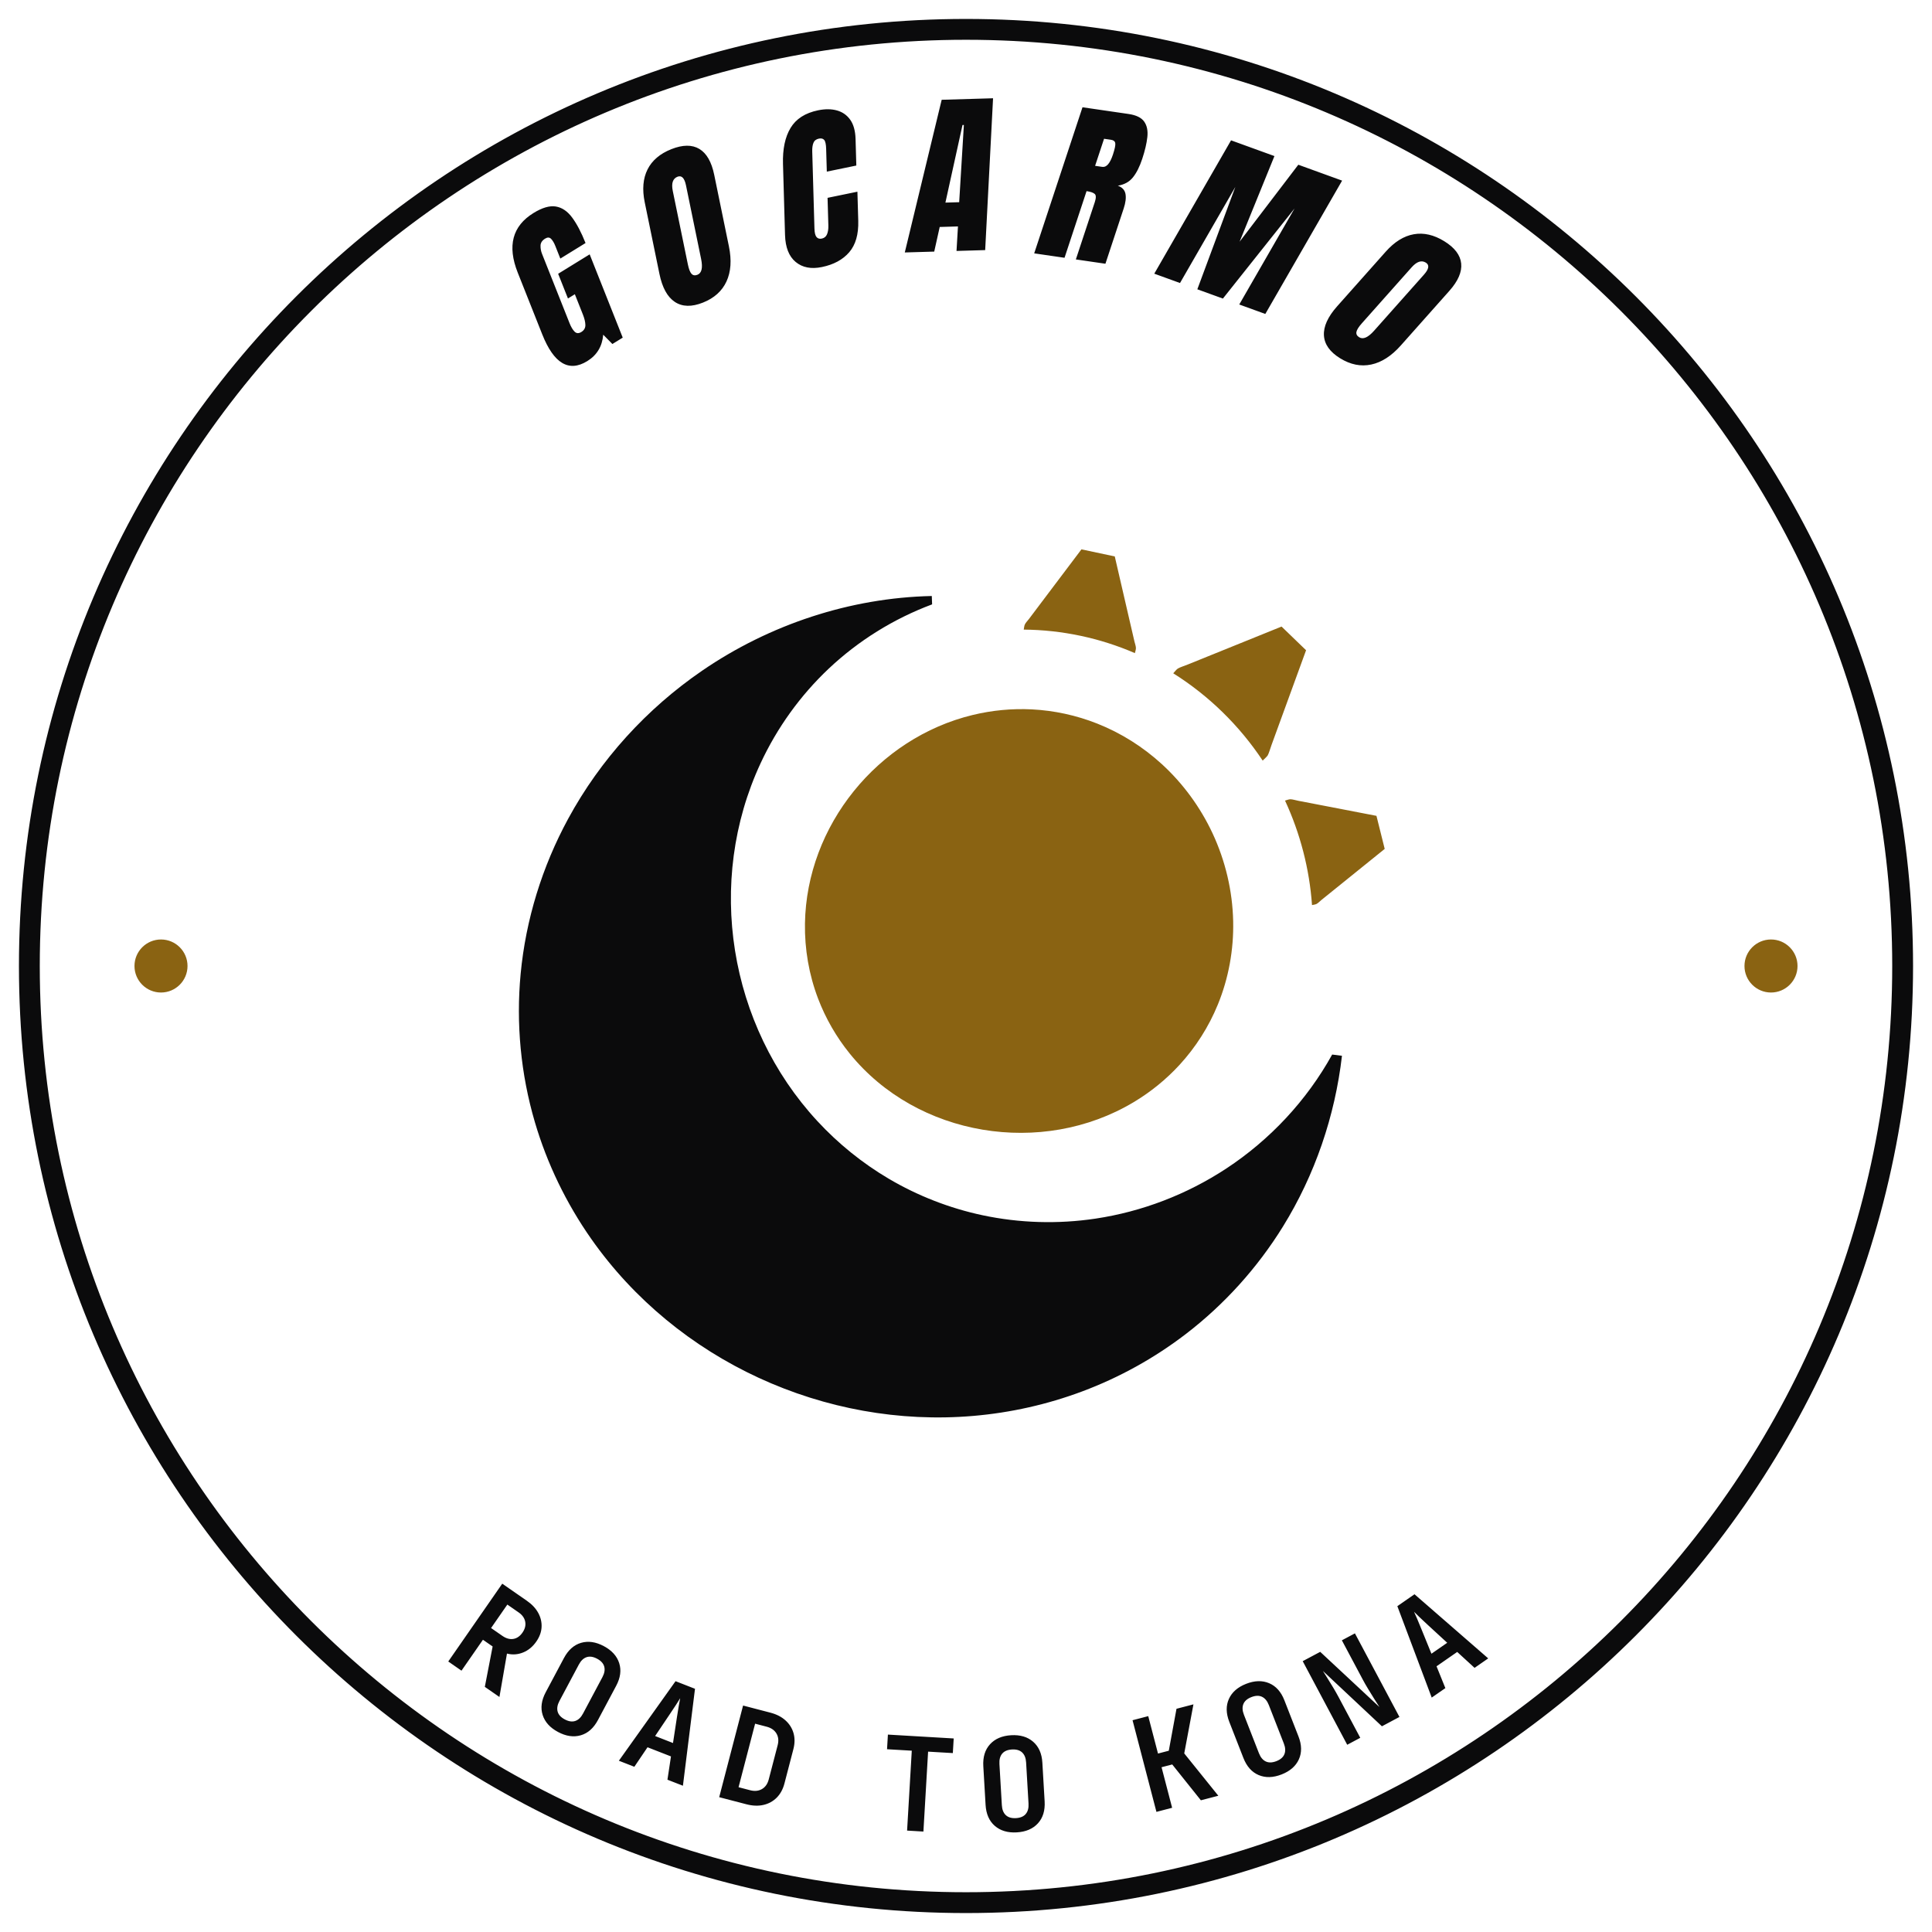
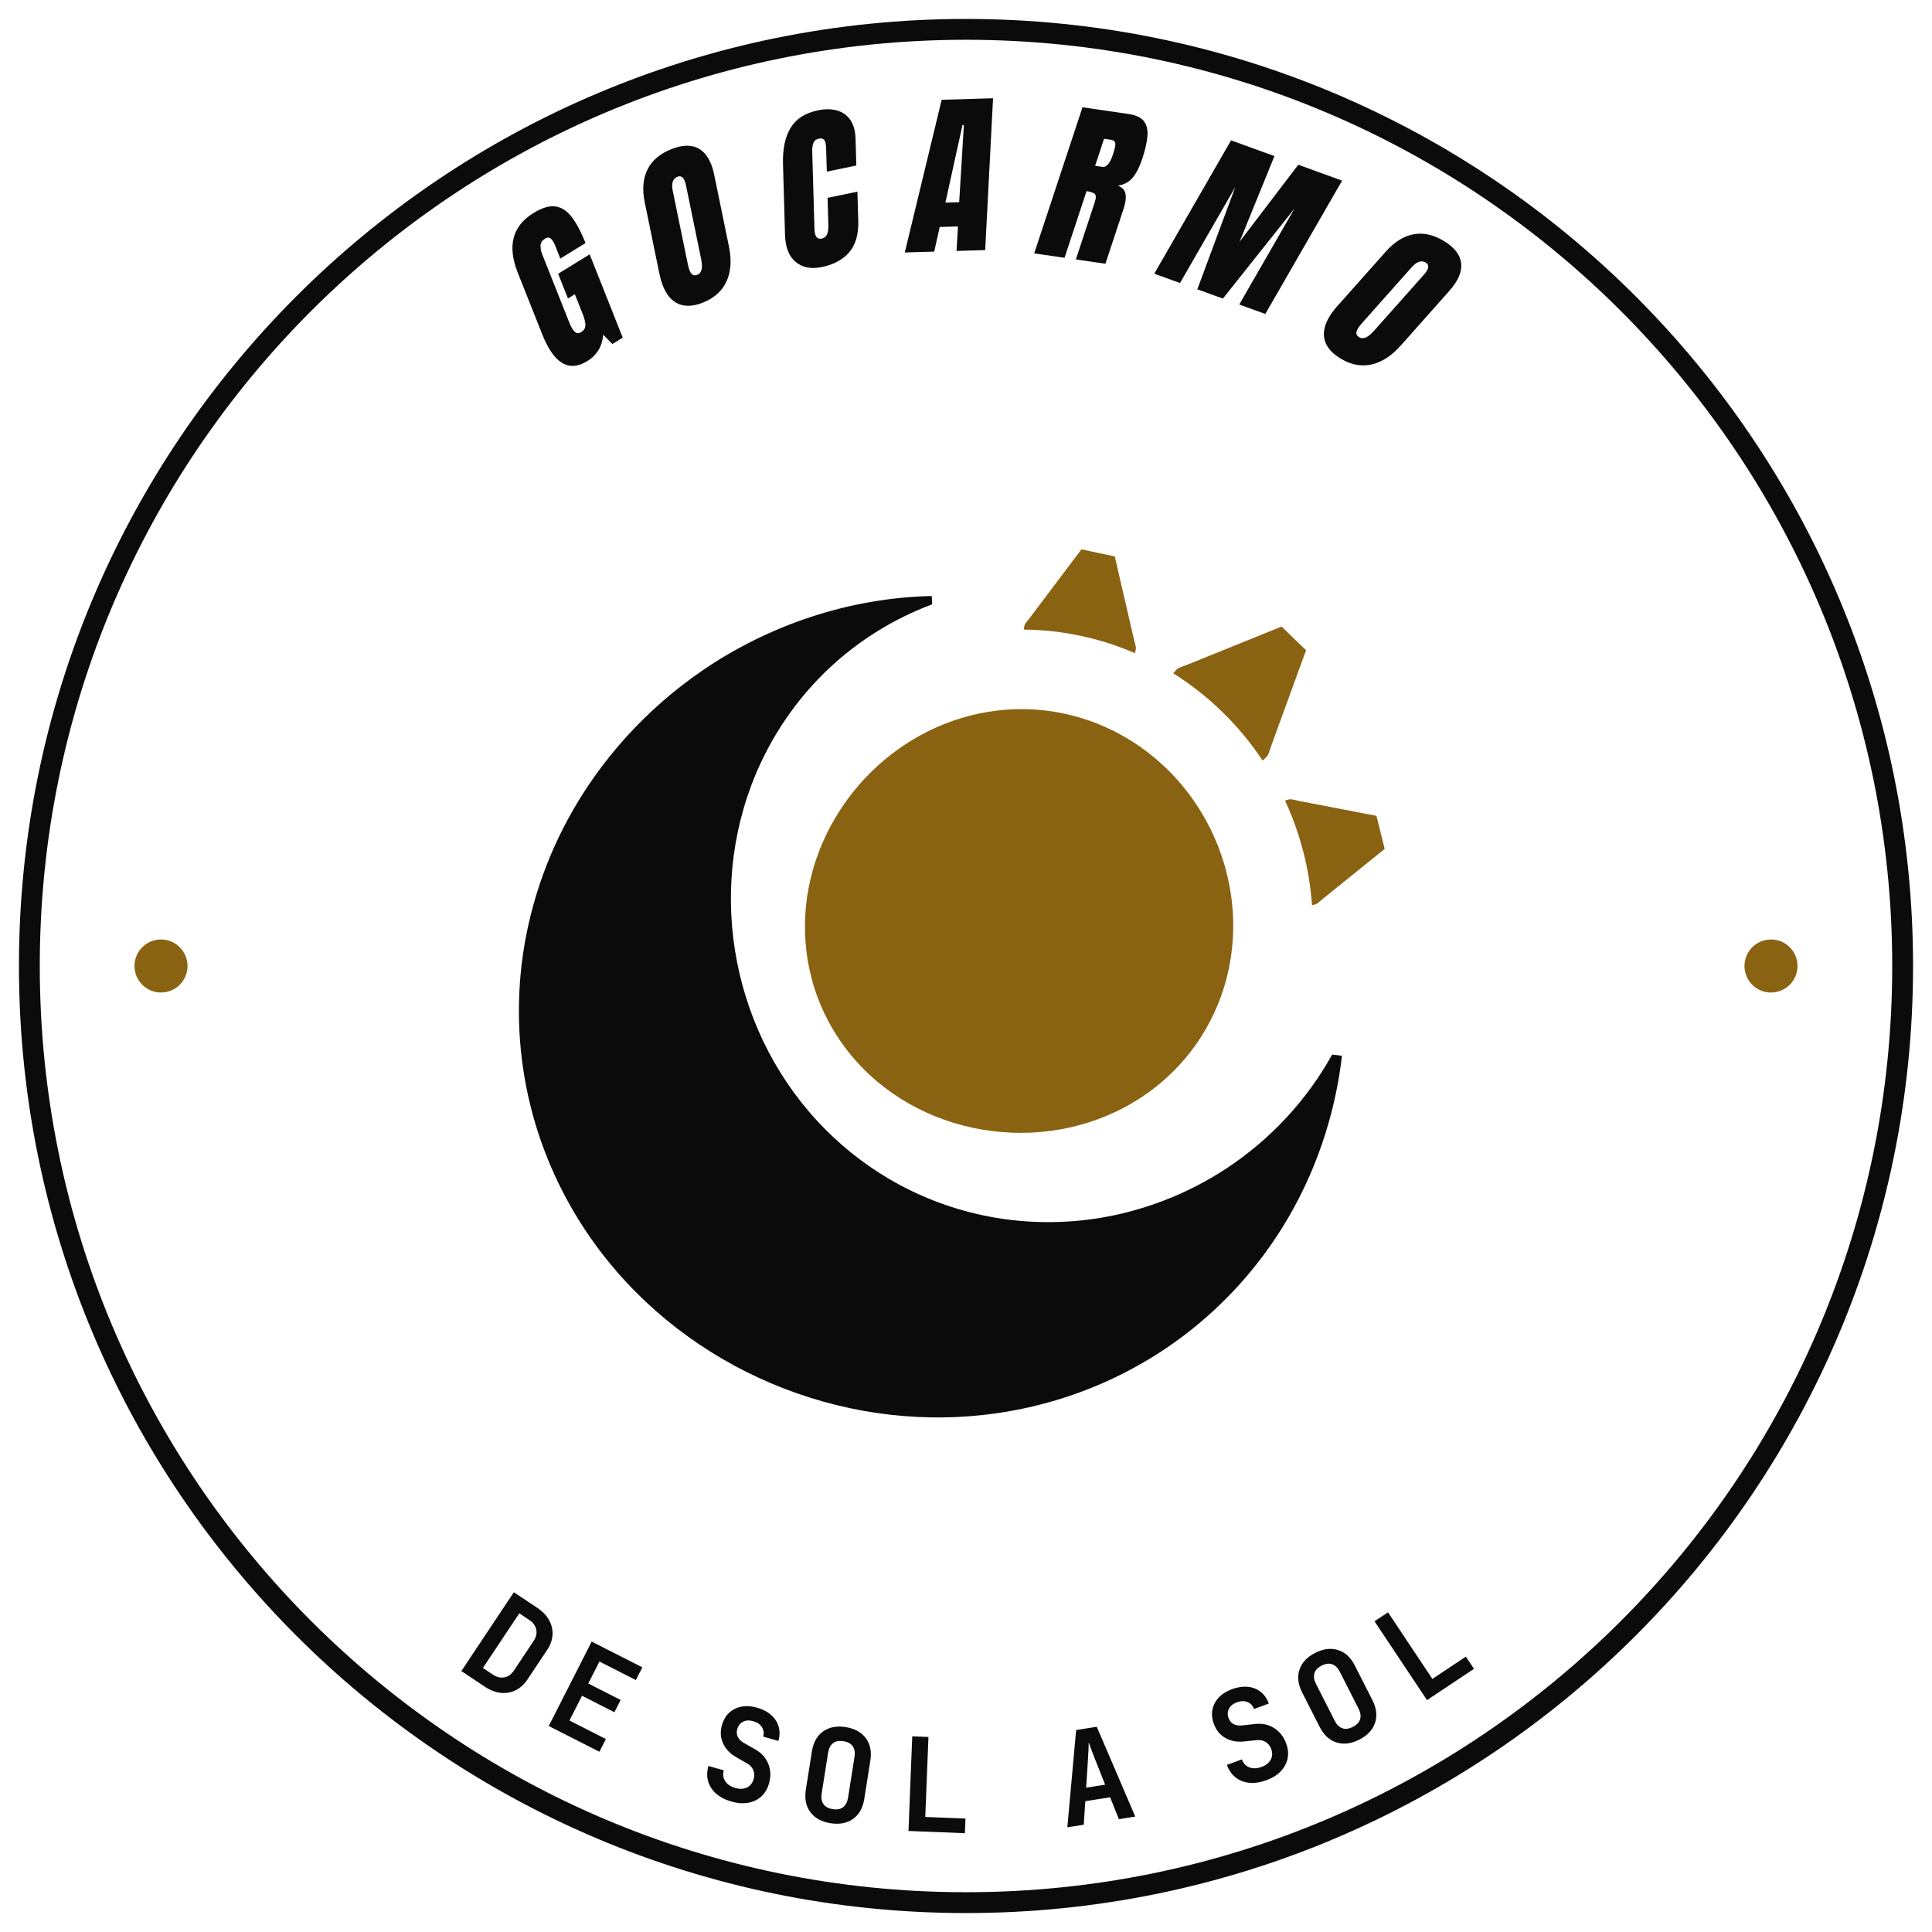
<svg xmlns="http://www.w3.org/2000/svg" viewBox="-102 -102 204 204">
-   <path fill="#0b0b0c" d="M100 0C100 55.228 55.228 100 0 100-55.228 100 -100 55.228 -100 0-100-55.228 -55.228-100 0-100 55.228-100 100-55.228 100 0ZM97.8 0C97.8-54.013 54.013-97.8 0-97.8-54.013-97.8 -97.8-54.013 -97.8 0-97.8 54.013 -54.013 97.8 0 97.8 54.013 97.8 97.8 54.013 97.8 0ZM-39.992-63.869Q-42.909-62.071 -44.748-66.704L-47.333-73.216Q-49.012-77.446 -45.669-79.507-44.291-80.356 -43.313-80.196-42.334-80.035 -41.589-79.032-40.844-78.028 -40.173-76.338L-42.835-74.697-43.366-76.035Q-43.56-76.524 -43.811-76.781-44.062-77.037 -44.442-76.803-44.914-76.512 -44.925-76.067-44.936-75.623 -44.769-75.202L-41.864-67.883Q-41.623-67.274 -41.328-66.981-41.033-66.687 -40.615-66.945-40.182-67.212 -40.19-67.682-40.199-68.152 -40.447-68.778L-41.302-70.932-42.029-70.483-43.065-73.092-39.737-75.143-36.246-66.349-37.338-65.676-38.306-66.66Q-38.459-64.814 -39.992-63.869ZM-27.78-70.047Q-29.563-69.34 -30.743-70.12-31.922-70.899 -32.37-73.079L-33.923-80.638Q-34.343-82.681 -33.627-84.109-32.91-85.537 -31.11-86.251-29.31-86.964 -28.158-86.276-27.007-85.588 -26.587-83.544L-25.034-75.985Q-24.586-73.806 -25.291-72.28-25.997-70.754 -27.78-70.047ZM-28.357-72.987Q-27.681-73.255 -27.969-74.656L-29.565-82.423Q-29.806-83.599 -30.466-83.338-31.209-83.043 -30.962-81.84L-29.368-74.082Q-29.216-73.341 -28.981-73.087-28.746-72.833 -28.357-72.987ZM-15.214-73.803Q-16.914-73.452 -17.983-74.337-19.052-75.221 -19.109-77.195L-19.324-84.688Q-19.392-87.05 -18.524-88.491-17.657-89.933 -15.618-90.353-14.505-90.582 -13.624-90.337-12.744-90.091 -12.221-89.35-11.698-88.608 -11.661-87.325L-11.581-84.52-14.697-83.878-14.766-86.277Q-14.787-87.006 -14.972-87.223-15.158-87.44 -15.532-87.363-15.968-87.273 -16.11-86.914-16.252-86.556 -16.236-86.011L-16.003-77.882Q-15.983-77.208 -15.784-76.971-15.585-76.734 -15.228-76.807-14.828-76.89 -14.673-77.265-14.518-77.64 -14.534-78.185L-14.618-81.11-11.466-81.759-11.377-78.687Q-11.316-76.546 -12.33-75.367-13.344-74.188 -15.214-73.803ZM-6.463-75.343L-2.568-91.464 2.857-91.624 2.025-75.592-1.001-75.503-.849-78.091-2.776-78.034-3.355-75.434ZM-2.174-80.607L-.72-80.65-.224-88.804-.37-88.8ZM7.201-75.248L12.301-90.674 17.158-89.966Q18.373-89.789 18.815-89.159 19.258-88.53 19.149-87.531 19.04-86.531 18.609-85.225 18.191-83.963 17.614-83.257 17.036-82.551 16.032-82.395 16.73-82.137 16.841-81.519 16.953-80.901 16.651-79.989L14.722-74.152 11.6-74.607 13.596-80.646Q13.82-81.321 13.59-81.524 13.36-81.728 12.73-81.819L10.404-74.781ZM13.632-84.49L14.397-84.379Q15.053-84.283 15.514-85.676 15.812-86.579 15.761-86.881 15.71-87.182 15.314-87.24L14.577-87.347ZM19.88-73.102L27.987-87.182 32.568-85.52 28.89-76.478 35.089-84.606 39.713-82.929 31.605-68.85 28.853-69.848 34.694-79.991 27.127-70.474 24.426-71.453 28.439-82.26 22.597-72.117ZM39.508-64.167Q37.875-65.173 37.794-66.585 37.713-67.996 39.191-69.659L44.319-75.426Q45.705-76.985 47.278-77.265 48.851-77.546 50.499-76.53 52.148-75.514 52.286-74.18 52.423-72.846 51.037-71.287L45.909-65.519Q44.431-63.857 42.786-63.509 41.141-63.161 39.508-64.167ZM41.518-66.388Q42.138-66.007 43.088-67.076L48.357-73.002Q49.155-73.899 48.551-74.271 47.87-74.69 47.054-73.773L41.791-67.854Q41.288-67.288 41.225-66.948 41.162-66.607 41.518-66.388ZM-54.668 73.437L-48.967 65.221-46.379 67.017Q-45.557 67.587 -45.166 68.309-44.774 69.03 -44.815 69.811-44.856 70.591 -45.372 71.334-45.942 72.155 -46.773 72.487-47.603 72.82 -48.469 72.602L-49.265 77.185-50.807 76.116-49.983 71.852-51.007 71.142-53.272 74.406ZM-50.148 69.904L-48.955 70.731Q-48.359 71.145 -47.795 71.053-47.231 70.961 -46.832 70.387-46.434 69.813 -46.543 69.237-46.652 68.661 -47.237 68.255L-48.431 67.427ZM-43.074 80.882Q-44.344 80.206 -44.701 79.085-45.058 77.963 -44.376 76.682L-42.457 73.079Q-41.774 71.797 -40.644 71.467-39.514 71.138 -38.245 71.814-36.975 72.49 -36.618 73.612-36.261 74.733 -36.937 76.003L-38.862 79.618Q-39.545 80.9 -40.675 81.229-41.805 81.558 -43.074 80.882ZM-42.366 79.552Q-41.749 79.881 -41.258 79.716-40.766 79.551 -40.438 78.934L-38.39 75.089Q-38.062 74.472 -38.199 73.972-38.337 73.473 -38.953 73.144-39.57 72.816 -40.061 72.981-40.553 73.146 -40.881 73.763L-42.929 77.607Q-43.257 78.224 -43.12 78.724-42.983 79.224 -42.366 79.552ZM-36.654 83.916L-30.669 75.517-28.615 76.319-29.89 86.556-31.524 85.919-31.152 83.461-33.628 82.494-35.02 84.554ZM-32.826 81.307L-30.938 82.045-30.523 79.324Q-30.419 78.644 -30.325 78.1-30.23 77.556 -30.179 77.312-30.307 77.527 -30.605 77.991-30.904 78.455 -31.284 79.013ZM-26.06 87.765L-23.538 78.088-20.662 78.838Q-19.681 79.093 -19.057 79.659-18.433 80.225 -18.211 81.005-17.99 81.785 -18.228 82.699L-19.171 86.318Q-19.41 87.233 -19.985 87.812-20.561 88.391 -21.382 88.58-22.203 88.77 -23.184 88.514ZM-24.016 86.712L-22.797 87.03Q-22.081 87.216 -21.548 86.909-21.015 86.602 -20.828 85.886L-19.885 82.268Q-19.702 81.565 -20.017 81.037-20.333 80.509 -21.049 80.322L-22.268 80.004ZM-6.22 91.292L-5.725 82.855-8.337 82.702-8.246 81.156-1.299 81.564-1.39 83.109-4.002 82.956-4.497 91.394ZM5.366 91.48Q3.931 91.564 3.041 90.793 2.152 90.022 2.067 88.572L1.828 84.497Q1.743 83.047 2.536 82.177 3.329 81.308 4.765 81.223 6.201 81.139 7.09 81.91 7.979 82.681 8.063 84.117L8.303 88.206Q8.388 89.656 7.595 90.526 6.802 91.395 5.366 91.48ZM5.278 89.975Q5.976 89.935 6.309 89.538 6.643 89.141 6.602 88.443L6.347 84.095Q6.306 83.397 5.928 83.042 5.55 82.687 4.853 82.728 4.156 82.769 3.822 83.165 3.489 83.562 3.53 84.26L3.785 88.609Q3.826 89.306 4.203 89.661 4.581 90.016 5.278 89.975ZM20.108 89.316L17.586 79.639 19.243 79.207 20.273 83.157 21.413 82.86 22.226 78.43 24.015 77.963 23.044 83.143 26.643 87.613 24.801 88.093 21.776 84.309 20.649 84.602 21.765 88.884ZM33.322 85.364Q31.982 85.887 30.898 85.428 29.815 84.968 29.287 83.616L27.802 79.813Q27.274 78.46 27.76 77.388 28.246 76.316 29.586 75.793 30.926 75.27 32.009 75.73 33.093 76.189 33.616 77.529L35.105 81.344Q35.633 82.697 35.148 83.769 34.662 84.841 33.322 85.364ZM32.774 83.96Q33.425 83.706 33.619 83.226 33.814 82.745 33.56 82.095L31.976 78.037Q31.722 77.386 31.253 77.164 30.785 76.943 30.134 77.197 29.483 77.451 29.288 77.931 29.093 78.412 29.347 79.063L30.931 83.121Q31.185 83.771 31.654 83.993 32.123 84.214 32.774 83.96ZM40.253 82.23L35.553 73.403 37.402 72.418 43.656 78.245Q43.414 77.877 43.097 77.37 42.781 76.864 42.461 76.336 42.141 75.808 41.916 75.384L39.688 71.201 41.066 70.467 45.767 79.293 43.917 80.279 37.687 74.439Q37.898 74.777 38.198 75.253 38.499 75.73 38.8 76.237 39.101 76.744 39.333 77.179L41.631 81.495ZM49.175 77.248L45.546 67.595 47.358 66.338 55.14 73.109 53.7 74.109 51.867 72.429 49.684 73.944 50.616 76.248ZM49.146 72.616L50.812 71.461 48.786 69.598Q48.28 69.133 47.881 68.751 47.483 68.368 47.308 68.189 47.415 68.415 47.634 68.922 47.852 69.429 48.103 70.055ZM-3.612-39.068L-3.579-38.185C-7.623-36.674 -11.357-34.359 -14.498-31.395-17.497-28.565 -19.94-25.162 -21.682-21.425-27.516-8.899 -25.062 6.247 -15.695 16.375-13.498 18.752 -10.959 20.806 -8.172 22.453-5.104 24.265 -1.742 25.574 1.742 26.317 5.659 27.15 9.719 27.267 13.678 26.674 18.593 25.938 23.33 24.114 27.483 21.386 32.109 18.344 35.981 14.193 38.664 9.35L39.698 9.481C38.96 15.853 36.847 22.047 33.47 27.506 30.77 31.873 27.278 35.742 23.201 38.867 19.883 41.409 16.189 43.453 12.274 44.918 8.584 46.301 4.705 47.169 .778 47.506-14.866 48.85 -30.539 41.685 -39.576 28.807-42.208 25.055 -44.231 20.88 -45.524 16.483-47.013 11.417 -47.522 6.078 -47.025 .821-46.483-4.905 -44.75-10.498 -42.005-15.551-38.615-21.794 -33.709-27.177 -27.851-31.189-20.738-36.06 -12.242-38.879 -3.612-39.068Z" />
+   <path fill="#0b0b0c" d="M100 0C100 55.228 55.228 100 0 100-55.228 100 -100 55.228 -100 0-100-55.228 -55.228-100 0-100 55.228-100 100-55.228 100 0ZM97.8 0C97.8-54.013 54.013-97.8 0-97.8-54.013-97.8 -97.8-54.013 -97.8 0-97.8 54.013 -54.013 97.8 0 97.8 54.013 97.8 97.8 54.013 97.8 0ZM-39.992-63.869Q-42.909-62.071 -44.748-66.704L-47.333-73.216Q-49.012-77.446 -45.669-79.507-44.291-80.356 -43.313-80.196-42.334-80.035 -41.589-79.032-40.844-78.028 -40.173-76.338L-42.835-74.697-43.366-76.035Q-43.56-76.524 -43.811-76.781-44.062-77.037 -44.442-76.803-44.914-76.512 -44.925-76.067-44.936-75.623 -44.769-75.202L-41.864-67.883Q-41.623-67.274 -41.328-66.981-41.033-66.687 -40.615-66.945-40.182-67.212 -40.19-67.682-40.199-68.152 -40.447-68.778L-41.302-70.932-42.029-70.483-43.065-73.092-39.737-75.143-36.246-66.349-37.338-65.676-38.306-66.66Q-38.459-64.814 -39.992-63.869ZM-27.78-70.047Q-29.563-69.34 -30.743-70.12-31.922-70.899 -32.37-73.079L-33.923-80.638Q-34.343-82.681 -33.627-84.109-32.91-85.537 -31.11-86.251-29.31-86.964 -28.158-86.276-27.007-85.588 -26.587-83.544L-25.034-75.985Q-24.586-73.806 -25.291-72.28-25.997-70.754 -27.78-70.047ZM-28.357-72.987Q-27.681-73.255 -27.969-74.656L-29.565-82.423Q-29.806-83.599 -30.466-83.338-31.209-83.043 -30.962-81.84L-29.368-74.082Q-29.216-73.341 -28.981-73.087-28.746-72.833 -28.357-72.987ZM-15.214-73.803Q-16.914-73.452 -17.983-74.337-19.052-75.221 -19.109-77.195L-19.324-84.688Q-19.392-87.05 -18.524-88.491-17.657-89.933 -15.618-90.353-14.505-90.582 -13.624-90.337-12.744-90.091 -12.221-89.35-11.698-88.608 -11.661-87.325L-11.581-84.52-14.697-83.878-14.766-86.277Q-14.787-87.006 -14.972-87.223-15.158-87.44 -15.532-87.363-15.968-87.273 -16.11-86.914-16.252-86.556 -16.236-86.011L-16.003-77.882Q-15.983-77.208 -15.784-76.971-15.585-76.734 -15.228-76.807-14.828-76.89 -14.673-77.265-14.518-77.64 -14.534-78.185L-14.618-81.11-11.466-81.759-11.377-78.687Q-11.316-76.546 -12.33-75.367-13.344-74.188 -15.214-73.803ZM-6.463-75.343L-2.568-91.464 2.857-91.624 2.025-75.592-1.001-75.503-.849-78.091-2.776-78.034-3.355-75.434ZM-2.174-80.607L-.72-80.65-.224-88.804-.37-88.8ZM7.201-75.248L12.301-90.674 17.158-89.966Q18.373-89.789 18.815-89.159 19.258-88.53 19.149-87.531 19.04-86.531 18.609-85.225 18.191-83.963 17.614-83.257 17.036-82.551 16.032-82.395 16.73-82.137 16.841-81.519 16.953-80.901 16.651-79.989L14.722-74.152 11.6-74.607 13.596-80.646Q13.82-81.321 13.59-81.524 13.36-81.728 12.73-81.819L10.404-74.781ZM13.632-84.49L14.397-84.379Q15.053-84.283 15.514-85.676 15.812-86.579 15.761-86.881 15.71-87.182 15.314-87.24L14.577-87.347ZM19.88-73.102L27.987-87.182 32.568-85.52 28.89-76.478 35.089-84.606 39.713-82.929 31.605-68.85 28.853-69.848 34.694-79.991 27.127-70.474 24.426-71.453 28.439-82.26 22.597-72.117ZM39.508-64.167Q37.875-65.173 37.794-66.585 37.713-67.996 39.191-69.659L44.319-75.426Q45.705-76.985 47.278-77.265 48.851-77.546 50.499-76.53 52.148-75.514 52.286-74.18 52.423-72.846 51.037-71.287L45.909-65.519Q44.431-63.857 42.786-63.509 41.141-63.161 39.508-64.167ZM41.518-66.388Q42.138-66.007 43.088-67.076L48.357-73.002Q49.155-73.899 48.551-74.271 47.87-74.69 47.054-73.773L41.791-67.854Q41.288-67.288 41.225-66.948 41.162-66.607 41.518-66.388ZM-53.285 74.448L-47.742 66.125-45.268 67.772Q-44.424 68.334 -44.019 69.073-43.614 69.812 -43.659 70.621-43.704 71.43 -44.228 72.217L-46.301 75.33Q-46.825 76.116 -47.558 76.476-48.292 76.835 -49.129 76.746-49.967 76.657 -50.811 76.095ZM-51.009 74.12L-49.96 74.819Q-49.345 75.229 -48.741 75.112-48.137 74.996 -47.727 74.381L-45.654 71.268Q-45.251 70.664 -45.377 70.062-45.502 69.459 -46.118 69.049L-47.167 68.351ZM-44.056 80.248L-39.524 71.334-34.176 74.053-34.859 75.396-38.705 73.441-39.885 75.761-36.465 77.499-37.124 78.794-40.543 77.055-41.871 79.668-38.025 81.624-38.708 82.967ZM-24.754 88.23Q-25.729 87.956 -26.365 87.408-27.001 86.859 -27.223 86.106-27.446 85.354 -27.197 84.47L-25.575 84.926Q-25.757 85.572 -25.422 86.079-25.088 86.585 -24.35 86.793-23.637 86.993 -23.116 86.734-22.595 86.475 -22.417 85.842-22.284 85.367 -22.452 84.928-22.621 84.49 -23.085 84.217L-24.285 83.524Q-25.252 82.968 -25.655 82.072-26.058 81.176 -25.776 80.174-25.432 78.947 -24.421 78.441-23.411 77.936 -22.066 78.314-21.156 78.569 -20.57 79.09-19.983 79.611 -19.783 80.314-19.582 81.018 -19.808 81.823L-21.417 81.37Q-21.261 80.817 -21.547 80.366-21.833 79.916 -22.466 79.738-23.086 79.564 -23.543 79.798-24.001 80.032 -24.153 80.573-24.279 81.022 -24.103 81.384-23.927 81.746 -23.503 82.008L-22.264 82.712Q-21.269 83.276 -20.879 84.24-20.488 85.203 -20.795 86.298-21.036 87.155 -21.603 87.679-22.17 88.202 -22.98 88.352-23.791 88.501 -24.754 88.23ZM-14.308 90.513Q-15.729 90.288 -16.433 89.345-17.137 88.402 -16.91 86.967L-16.272 82.935Q-16.046 81.501 -15.085 80.821-14.125 80.14 -12.704 80.365-11.283 80.59 -10.58 81.533-9.876 82.476 -10.1 83.897L-10.74 87.943Q-10.967 89.377 -11.927 90.057-12.888 90.738 -14.308 90.513ZM-14.073 89.025Q-13.383 89.134 -12.972 88.817-12.562 88.501 -12.453 87.811L-11.772 83.508Q-11.663 82.818 -11.956 82.39-12.249 81.963 -12.939 81.853-13.629 81.744 -14.04 82.061-14.451 82.377 -14.56 83.067L-15.24 87.37Q-15.349 88.06 -15.056 88.488-14.763 88.916 -14.073 89.025ZM-6.072 91.331L-5.676 81.339-3.965 81.407-4.3 89.852-.056 90.02-.118 91.567ZM10.701 90.945L11.629 80.674 13.808 80.329 17.872 89.811 16.141 90.085 15.221 87.775 12.596 88.19 12.433 90.671ZM12.689 86.761L14.691 86.444 13.677 83.887Q13.423 83.247 13.23 82.73 13.038 82.212 12.959 81.975 12.957 82.225 12.933 82.777 12.909 83.328 12.863 84.001ZM31.732 85.967Q30.781 86.318 29.944 86.247 29.108 86.176 28.486 85.697 27.864 85.218 27.547 84.357L29.128 83.774Q29.36 84.404 29.928 84.618 30.496 84.832 31.216 84.566 31.91 84.311 32.18 83.795 32.45 83.28 32.222 82.663 32.052 82.2 31.658 81.944 31.264 81.687 30.728 81.739L29.35 81.882Q28.24 81.999 27.388 81.51 26.536 81.021 26.176 80.044 25.736 78.849 26.257 77.846 26.778 76.844 28.089 76.361 28.976 76.034 29.756 76.111 30.536 76.188 31.112 76.641 31.687 77.093 31.976 77.877L30.408 78.455Q30.209 77.915 29.713 77.718 29.217 77.521 28.601 77.749 27.996 77.972 27.764 78.43 27.531 78.888 27.725 79.415 27.886 79.852 28.241 80.042 28.596 80.232 29.093 80.195L30.51 80.038Q31.646 79.911 32.528 80.462 33.41 81.013 33.803 82.08 34.111 82.915 33.959 83.672 33.807 84.429 33.239 85.025 32.67 85.622 31.732 85.967ZM41.529 81.686Q40.247 82.338 39.124 81.987 38 81.636 37.342 80.342L35.492 76.703Q34.834 75.409 35.213 74.294 35.591 73.18 36.873 72.528 38.155 71.876 39.279 72.227 40.402 72.578 41.054 73.86L42.91 77.511Q43.569 78.805 43.19 79.92 42.812 81.034 41.529 81.686ZM40.847 80.343Q41.469 80.026 41.616 79.529 41.763 79.032 41.446 78.409L39.472 74.526Q39.155 73.903 38.667 73.729 38.179 73.555 37.556 73.871 36.933 74.188 36.787 74.685 36.64 75.182 36.957 75.805L38.931 79.688Q39.247 80.311 39.736 80.485 40.224 80.66 40.847 80.343ZM48.679 77.515L43.136 69.192 44.561 68.243 49.246 75.278 52.78 72.924 53.638 74.212ZM-3.612-39.068L-3.579-38.185C-7.623-36.674 -11.357-34.359 -14.498-31.395-17.497-28.565 -19.94-25.162 -21.682-21.425-27.516-8.899 -25.062 6.247 -15.695 16.375-13.498 18.752 -10.959 20.806 -8.172 22.453-5.104 24.265 -1.742 25.574 1.742 26.317 5.659 27.15 9.719 27.267 13.678 26.674 18.593 25.938 23.33 24.114 27.483 21.386 32.109 18.344 35.981 14.193 38.664 9.35L39.698 9.481C38.96 15.853 36.847 22.047 33.47 27.506 30.77 31.873 27.278 35.742 23.201 38.867 19.883 41.409 16.189 43.453 12.274 44.918 8.584 46.301 4.705 47.169 .778 47.506-14.866 48.85 -30.539 41.685 -39.576 28.807-42.208 25.055 -44.231 20.88 -45.524 16.483-47.013 11.417 -47.522 6.078 -47.025 .821-46.483-4.905 -44.75-10.498 -42.005-15.551-38.615-21.794 -33.709-27.177 -27.851-31.189-20.738-36.06 -12.242-38.879 -3.612-39.068Z" />
  <path fill="#8a6312" d="M-82.2 0C-82.2 1.546 -83.454 2.8 -85 2.8-86.546 2.8 -87.8 1.546 -87.8 0-87.8-1.546 -86.546-2.8 -85-2.8-83.454-2.8 -82.2-1.546 -82.2 0ZM87.8 0C87.8 1.546 86.546 2.8 85 2.8 83.454 2.8 82.2 1.546 82.2 0 82.2-1.546 83.454-2.8 85-2.8 86.546-2.8 87.8-1.546 87.8 0ZM17.832-33.037C14.135-34.638 10.126-35.487 6.096-35.52 6.132-35.692 6.142-35.923 6.222-36.08 6.324-36.278 6.51-36.461 6.645-36.639 7.067-37.199 7.488-37.759 7.91-38.319 9.337-40.209 10.763-42.102 12.19-43.994L15.709-43.246C16.243-40.938 16.777-38.628 17.31-36.32 17.469-35.638 17.626-34.954 17.785-34.271 17.834-34.055 17.931-33.809 17.942-33.588 17.952-33.417 17.868-33.205 17.832-33.037ZM31.326-21.689C28.871-25.385 25.643-28.547 21.883-30.906 22.023-31.051 22.206-31.302 22.368-31.408 22.546-31.526 23.203-31.745 23.442-31.844 24.157-32.133 24.874-32.423 25.589-32.713 28.166-33.755 30.743-34.798 33.32-35.841L35.908-33.341C34.955-30.729 34.004-28.118 33.051-25.506 32.786-24.781 32.521-24.056 32.258-23.331 32.169-23.087 31.971-22.424 31.86-22.242 31.76-22.078 31.469-21.838 31.326-21.689ZM36.535-6.432C36.266-10.243 35.292-14.001 33.686-17.466 33.858-17.51 34.073-17.603 34.25-17.607 34.449-17.61 34.868-17.487 35.084-17.446 35.703-17.327 36.322-17.207 36.94-17.089 39.073-16.677 41.208-16.266 43.34-15.855L44.211-12.364C42.496-10.979 40.78-9.594 39.065-8.211 38.551-7.796 38.035-7.38 37.522-6.966 37.361-6.836 37.189-6.643 37.008-6.55 36.875-6.483 36.68-6.468 36.535-6.432ZM28.211-4.723C28.275-1.723 27.732 1.287 26.594 4.066 25.635 6.41 24.258 8.577 22.545 10.442 21.132 11.979 19.495 13.305 17.705 14.377 8.038 20.166 -5.162 18.05 -12.285 9.237-13.694 7.494 -14.825 5.53 -15.622 3.435-16.582 .912 -17.047-1.788 -17.004-4.488-16.839-14.826 -9.322-24.077 .701-26.504 2.744-26.999 4.856-27.202 6.954-27.097 9.313-26.977 11.647-26.47 13.843-25.602 16.366-24.604 18.693-23.136 20.692-21.304 22.931-19.252 24.753-16.752 26.038-14.001 27.39-11.1 28.143-7.925 28.211-4.723Z" />
</svg>
